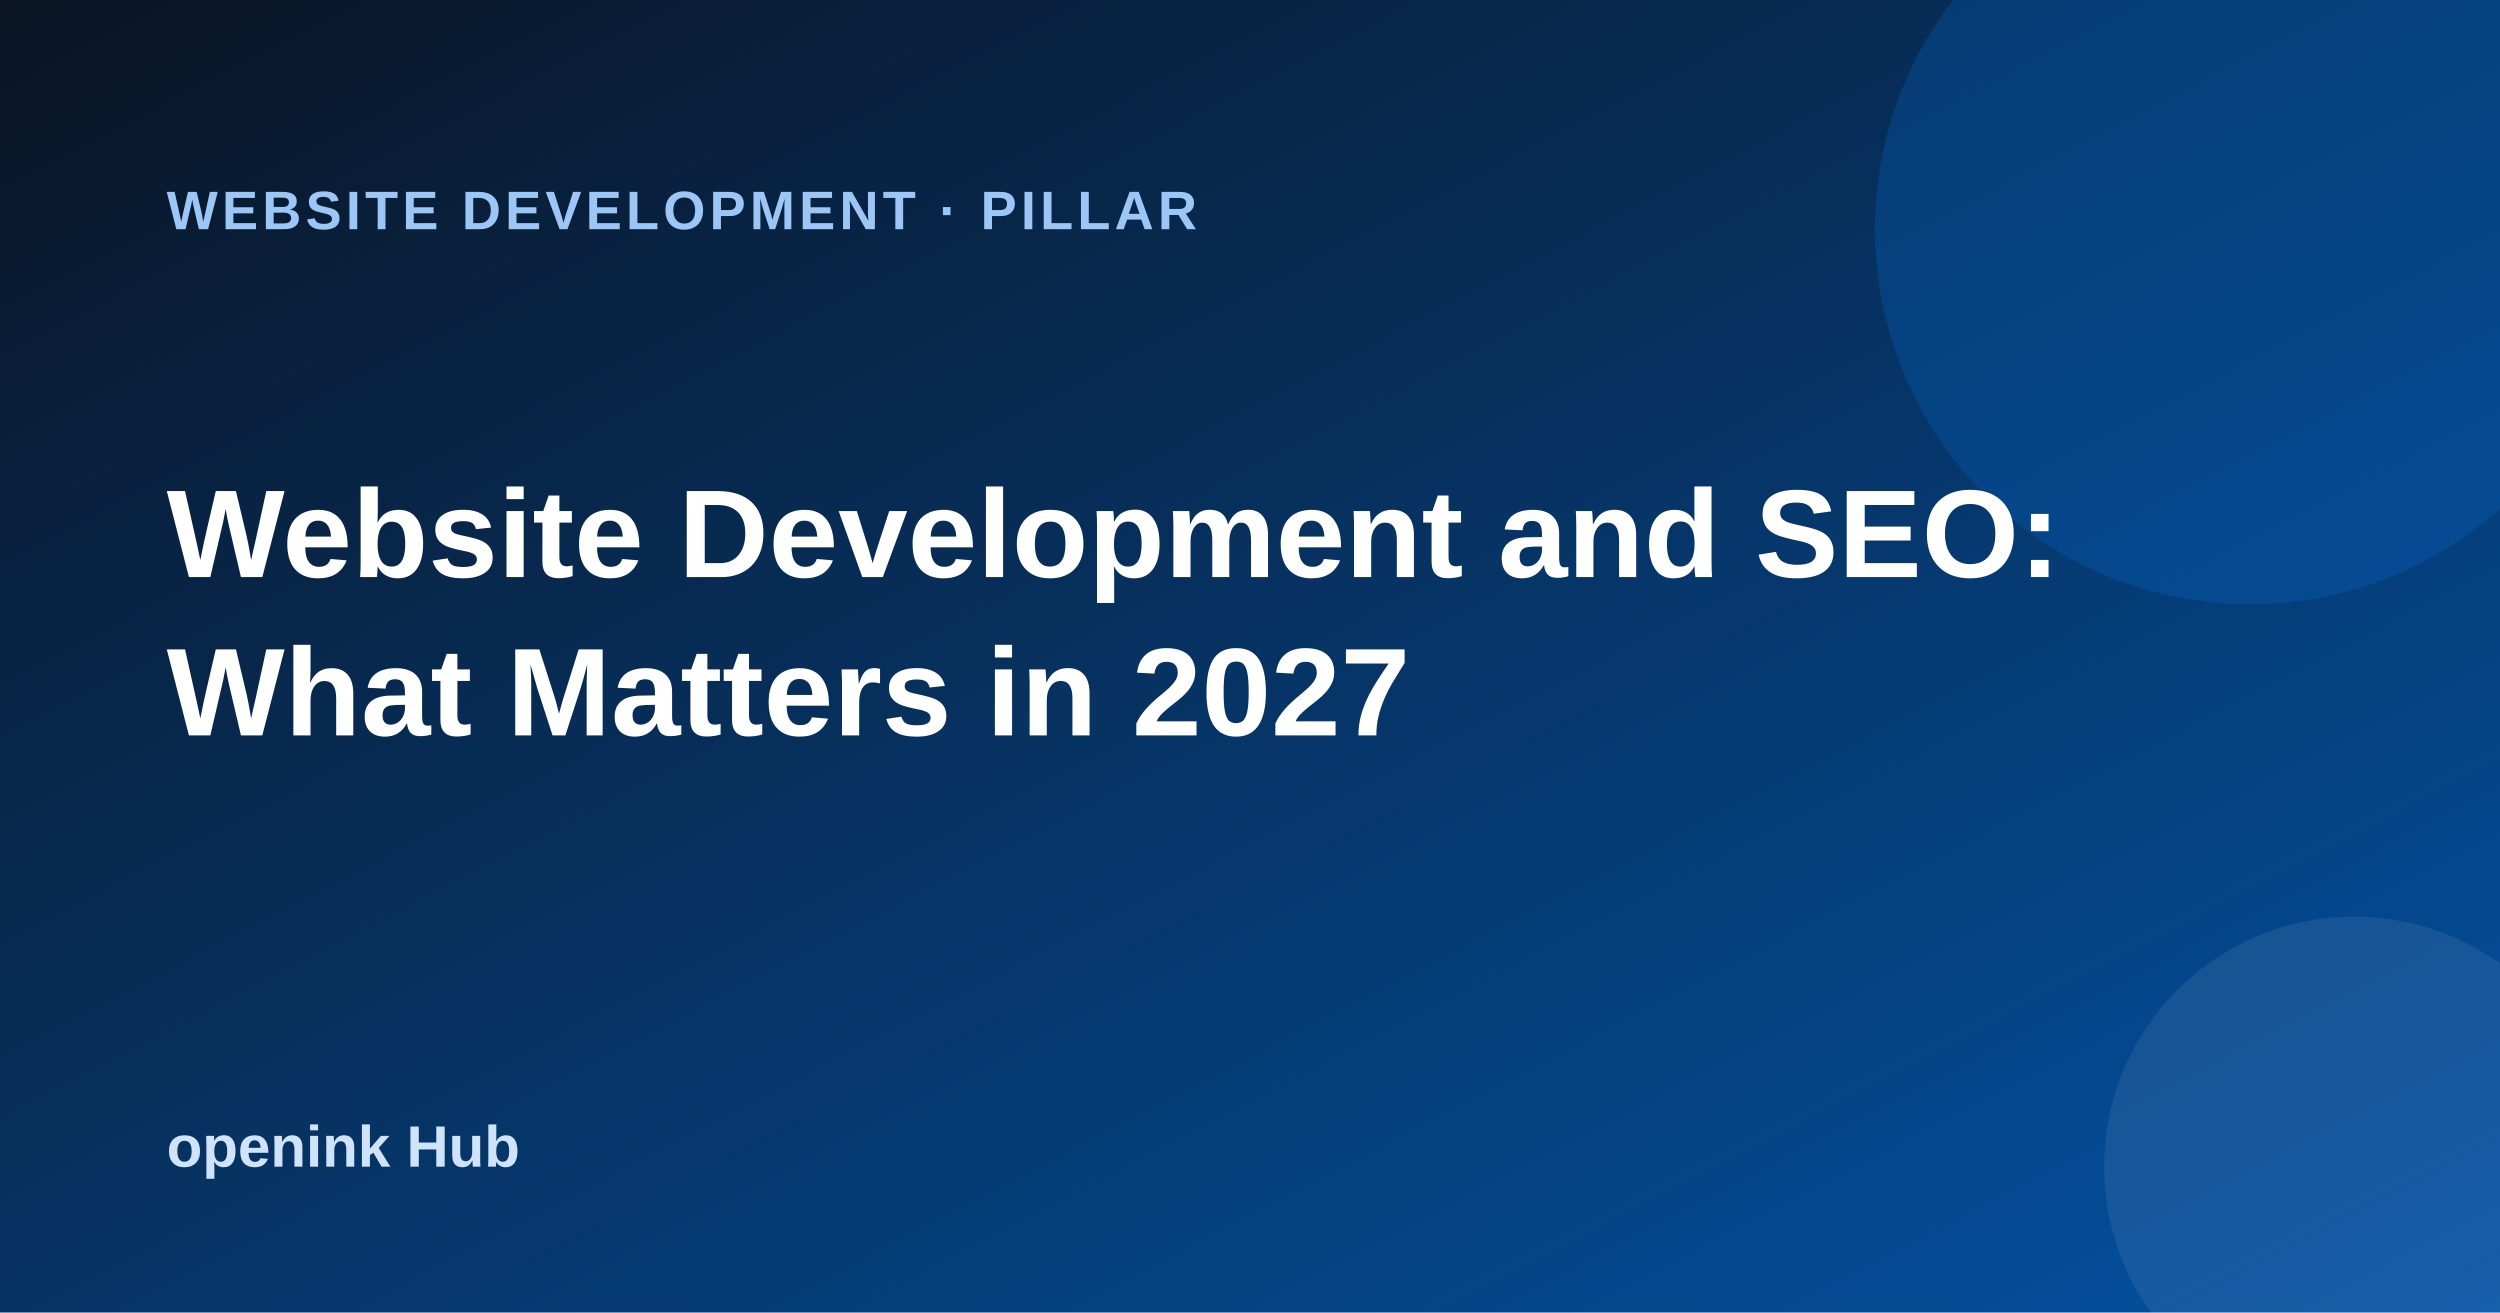
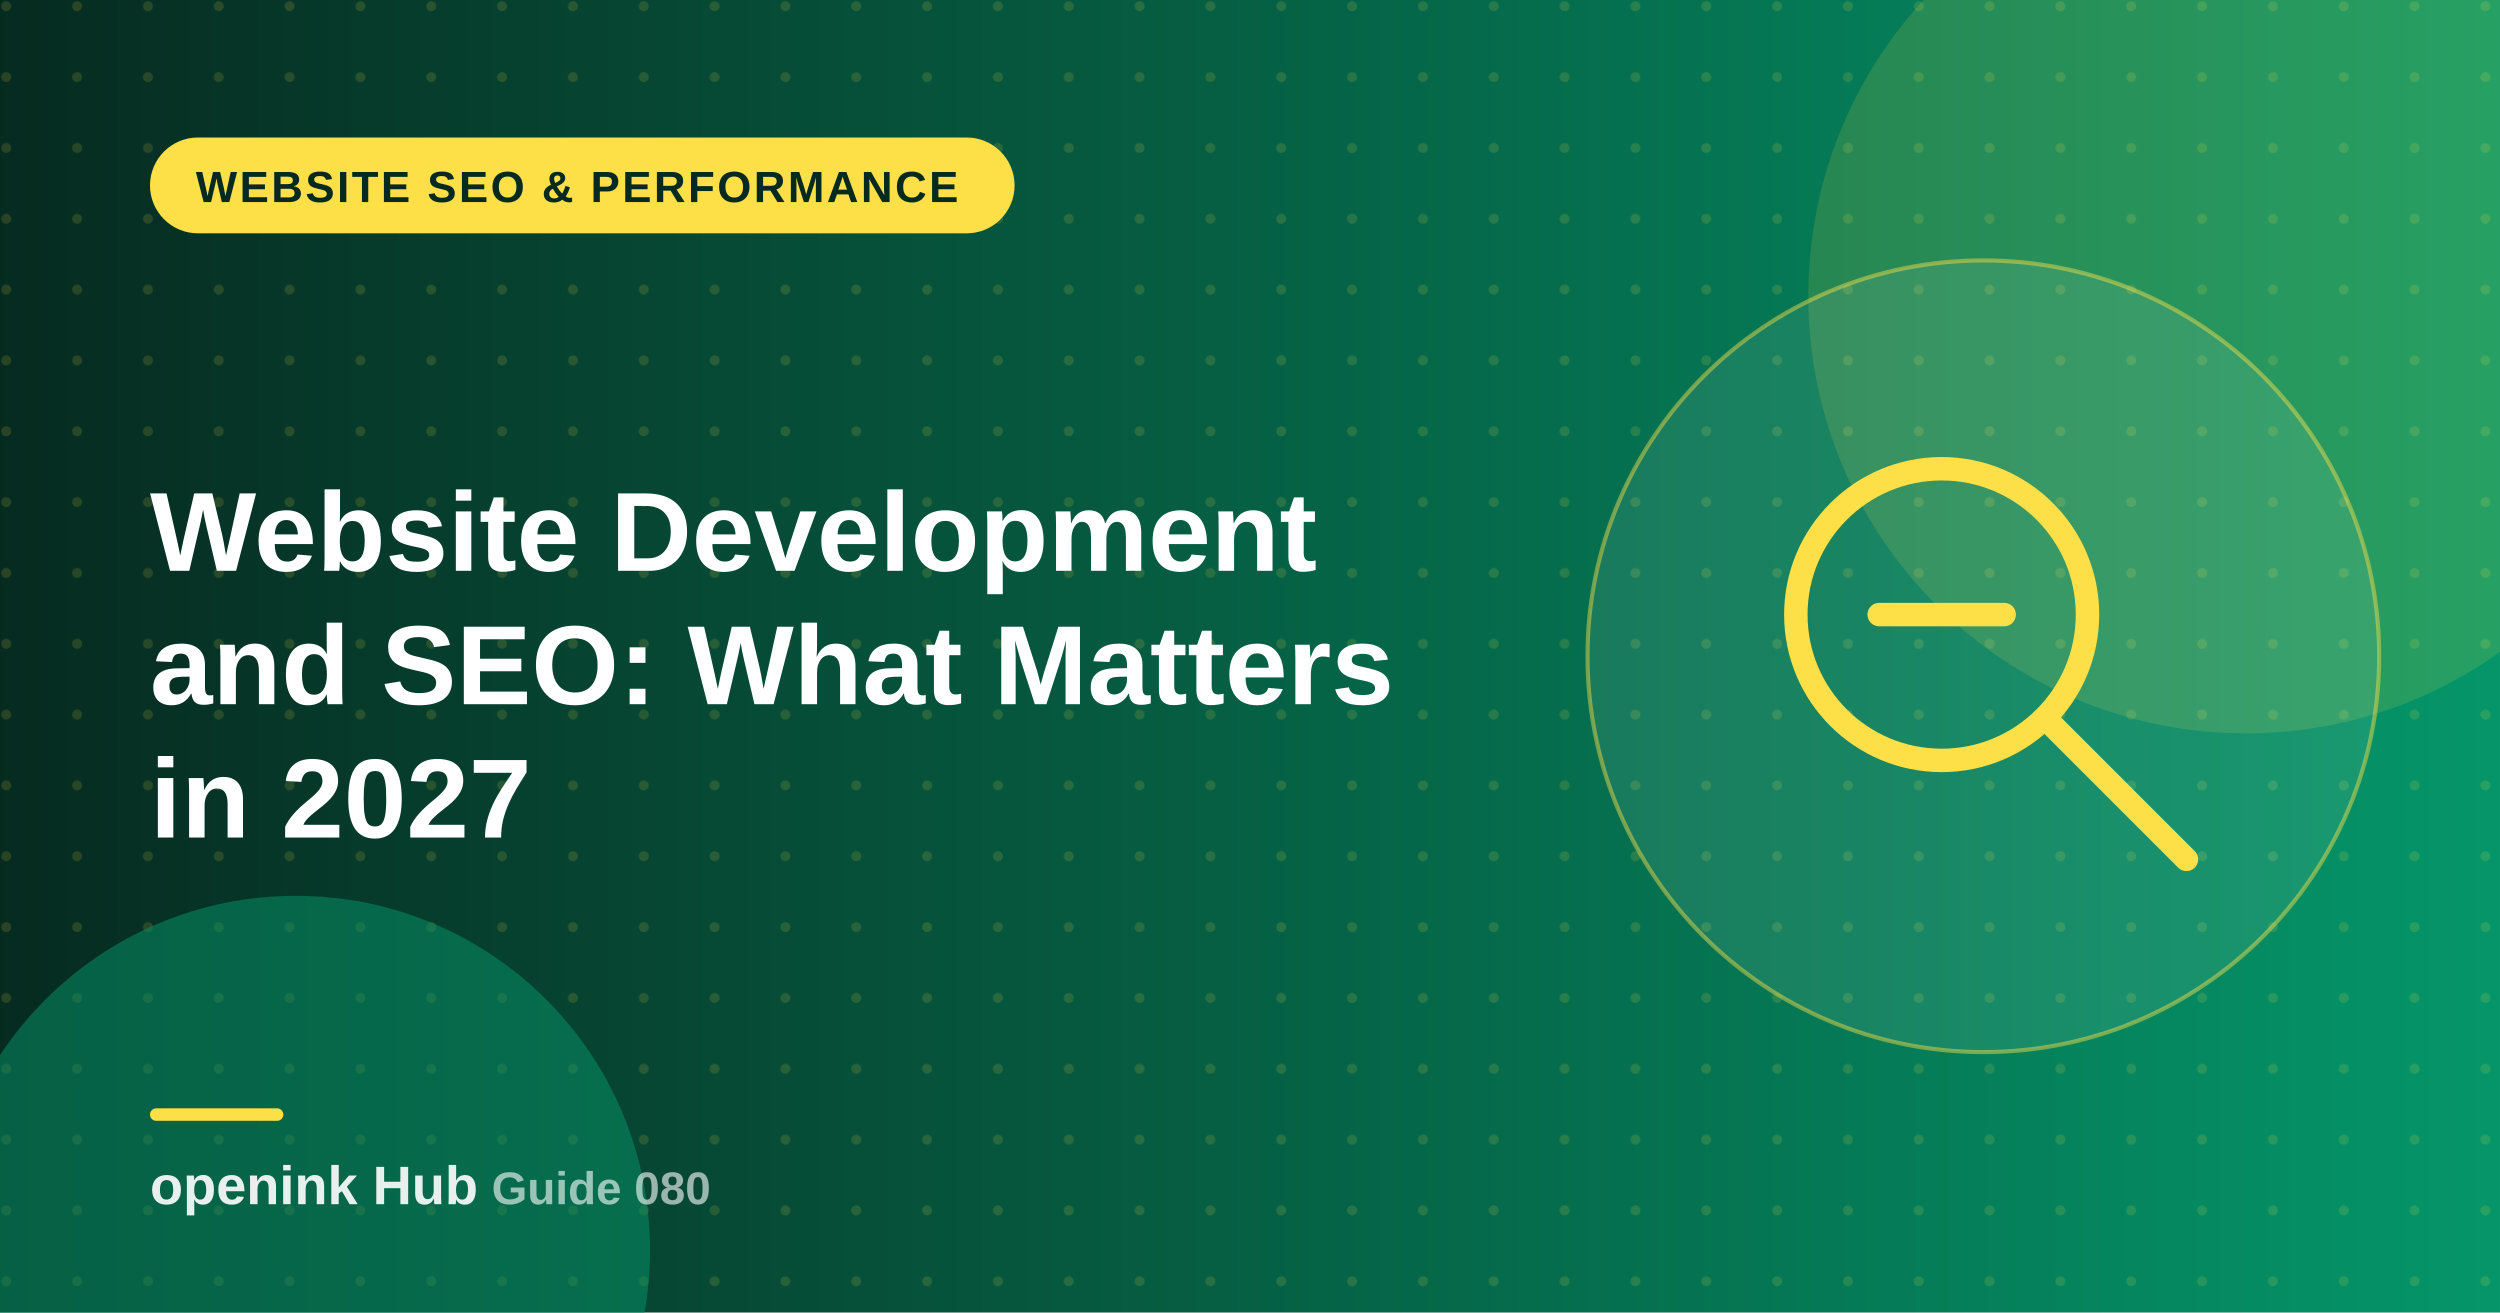
<svg xmlns="http://www.w3.org/2000/svg" width="1200" height="630" viewBox="0 0 1200 630" role="img" aria-label="Website Development and SEO: What Matters in 2027">
  <defs>
-     <linearGradient id="g" x1="0" y1="0" x2="1" y2="1">
-       <stop offset="0" stop-color="#0a1424" />
-       <stop offset="1" stop-color="#0352a3" />
+     <linearGradient id="g" x1="0" y1="0" x2="1" y2="0">
+       <stop offset="0" stop-color="#062a1f" />
+       <stop offset="1" stop-color="#059669" />
    </linearGradient>
+     <pattern id="p" width="34" height="34" patternUnits="userSpaceOnUse">
+       <circle cx="3" cy="3" r="2.4" fill="#fde047" />
+     </pattern>
+     <style>.ic{fill:none;stroke:#fde047;stroke-width:9;stroke-linecap:round;stroke-linejoin:round}.ic .f{fill:#fde047;stroke:none}</style>
  </defs>
  <rect width="1200" height="630" fill="url(#g)" />
-   <circle cx="1080" cy="110" r="180" fill="#046bd2" opacity=".25" />
-   <circle cx="1130" cy="560" r="120" fill="#eef5fd" opacity=".08" />
-   <text x="80" y="110" fill="#9cc6f5" font-family="Segoe UI,Arial,sans-serif" font-size="26" font-weight="600" letter-spacing="2">WEBSITE DEVELOPMENT · PILLAR</text>
-   <text x="80" y="277" fill="#fff" font-family="Segoe UI,Arial,sans-serif" font-size="60" font-weight="700">Website Development and SEO:</text>
-   <text x="80" y="353" fill="#fff" font-family="Segoe UI,Arial,sans-serif" font-size="60" font-weight="700">What Matters in 2027</text>
-   <text x="80" y="560" fill="#cfe3fa" font-family="Segoe UI,Arial,sans-serif" font-size="28" font-weight="600">openink Hub</text>
+   <rect width="1200" height="630" fill="url(#p)" opacity=".14" />
+   <circle cx="1078" cy="142" r="210" fill="#fde047" opacity=".14" />
+   <circle cx="142" cy="600" r="170" fill="#059669" opacity=".5" />
+   <circle cx="952" cy="315" r="190" fill="#fff" fill-opacity=".08" stroke="#fde047" stroke-opacity=".45" stroke-width="2" />
+   <g class="ic" transform="translate(827 190) scale(1.25)">
+     <circle cx="84" cy="84" r="56" />
+     <path d="m126 126 52 52M60 84h48" />
+   </g>
+   <rect x="72" y="66" width="415" height="46" rx="23" fill="#fde047" />
+   <text x="94" y="97" fill="#062a1f" font-family="Segoe UI,Arial,sans-serif" font-size="21" font-weight="700" letter-spacing="1.2">WEBSITE SEO &amp; PERFORMANCE</text>
+   <text x="72" y="274" fill="#fff" font-family="Segoe UI,Arial,sans-serif" font-size="54" font-weight="800">Website Development</text>
+   <text x="72" y="338" fill="#fff" font-family="Segoe UI,Arial,sans-serif" font-size="54" font-weight="800">and SEO: What Matters</text>
+   <text x="72" y="402" fill="#fff" font-family="Segoe UI,Arial,sans-serif" font-size="54" font-weight="800">in 2027</text>
+   <rect x="72" y="532" width="64" height="6" rx="3" fill="#fde047" />
+   <text x="72" y="578" fill="#fff" fill-opacity=".9" font-family="Segoe UI,Arial,sans-serif" font-size="26" font-weight="700">openink Hub</text>
+   <text x="236" y="578" fill="#fff" fill-opacity=".6" font-family="Segoe UI,Arial,sans-serif" font-size="22" font-weight="600">Guide 080</text>
</svg>
